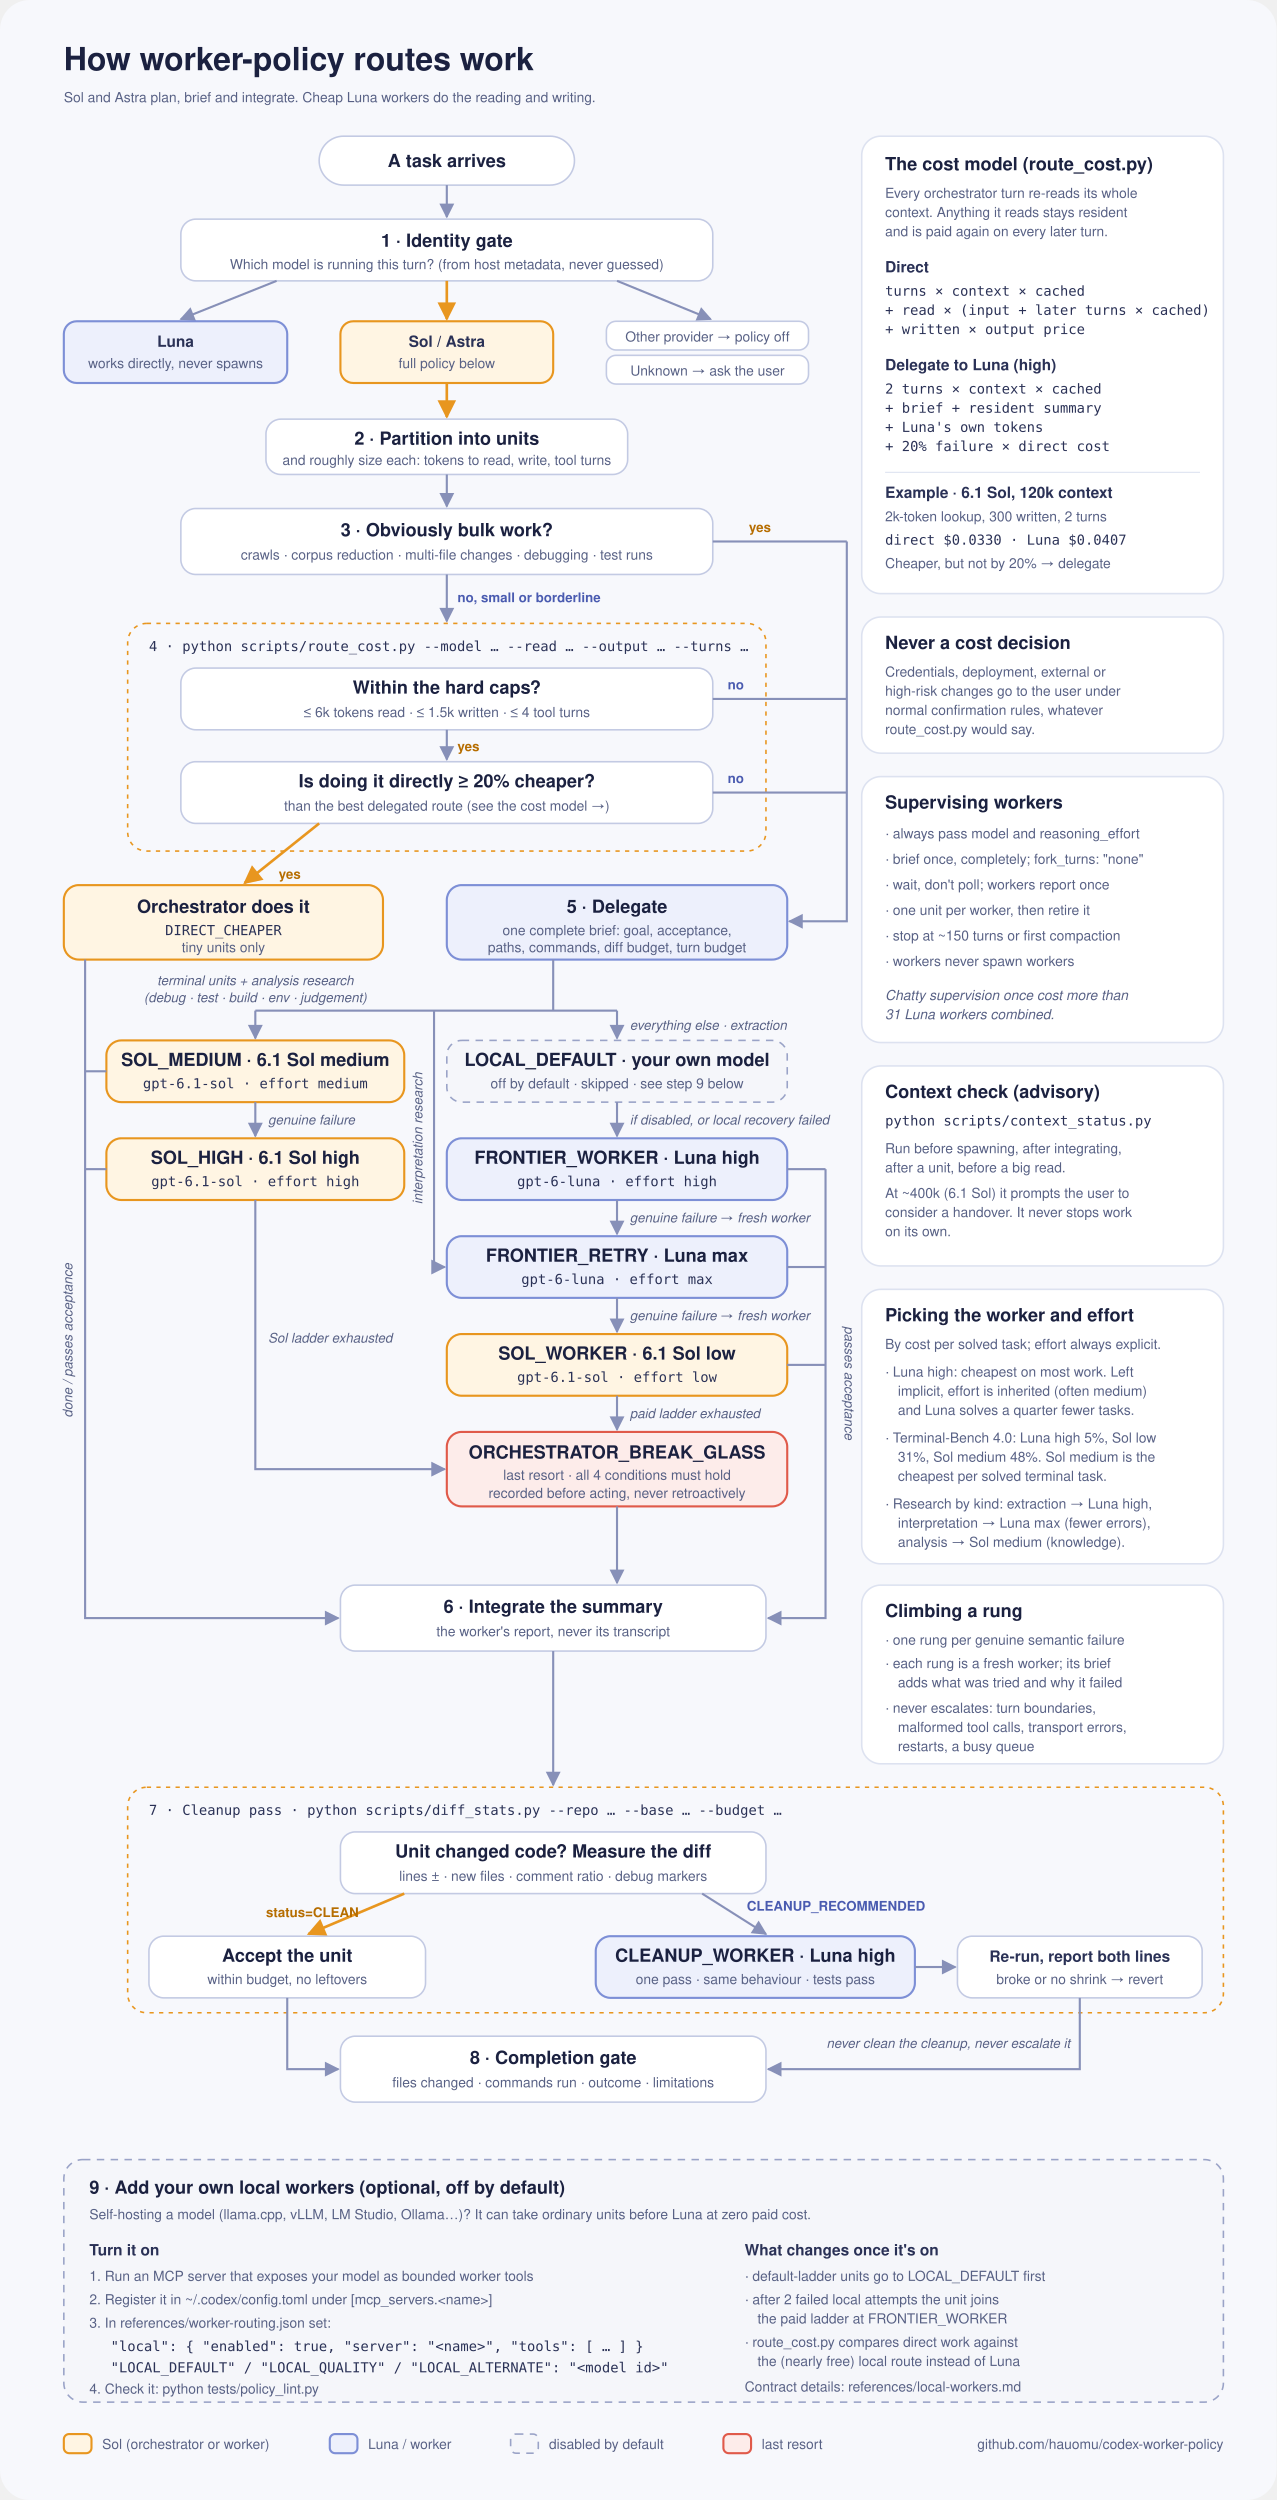
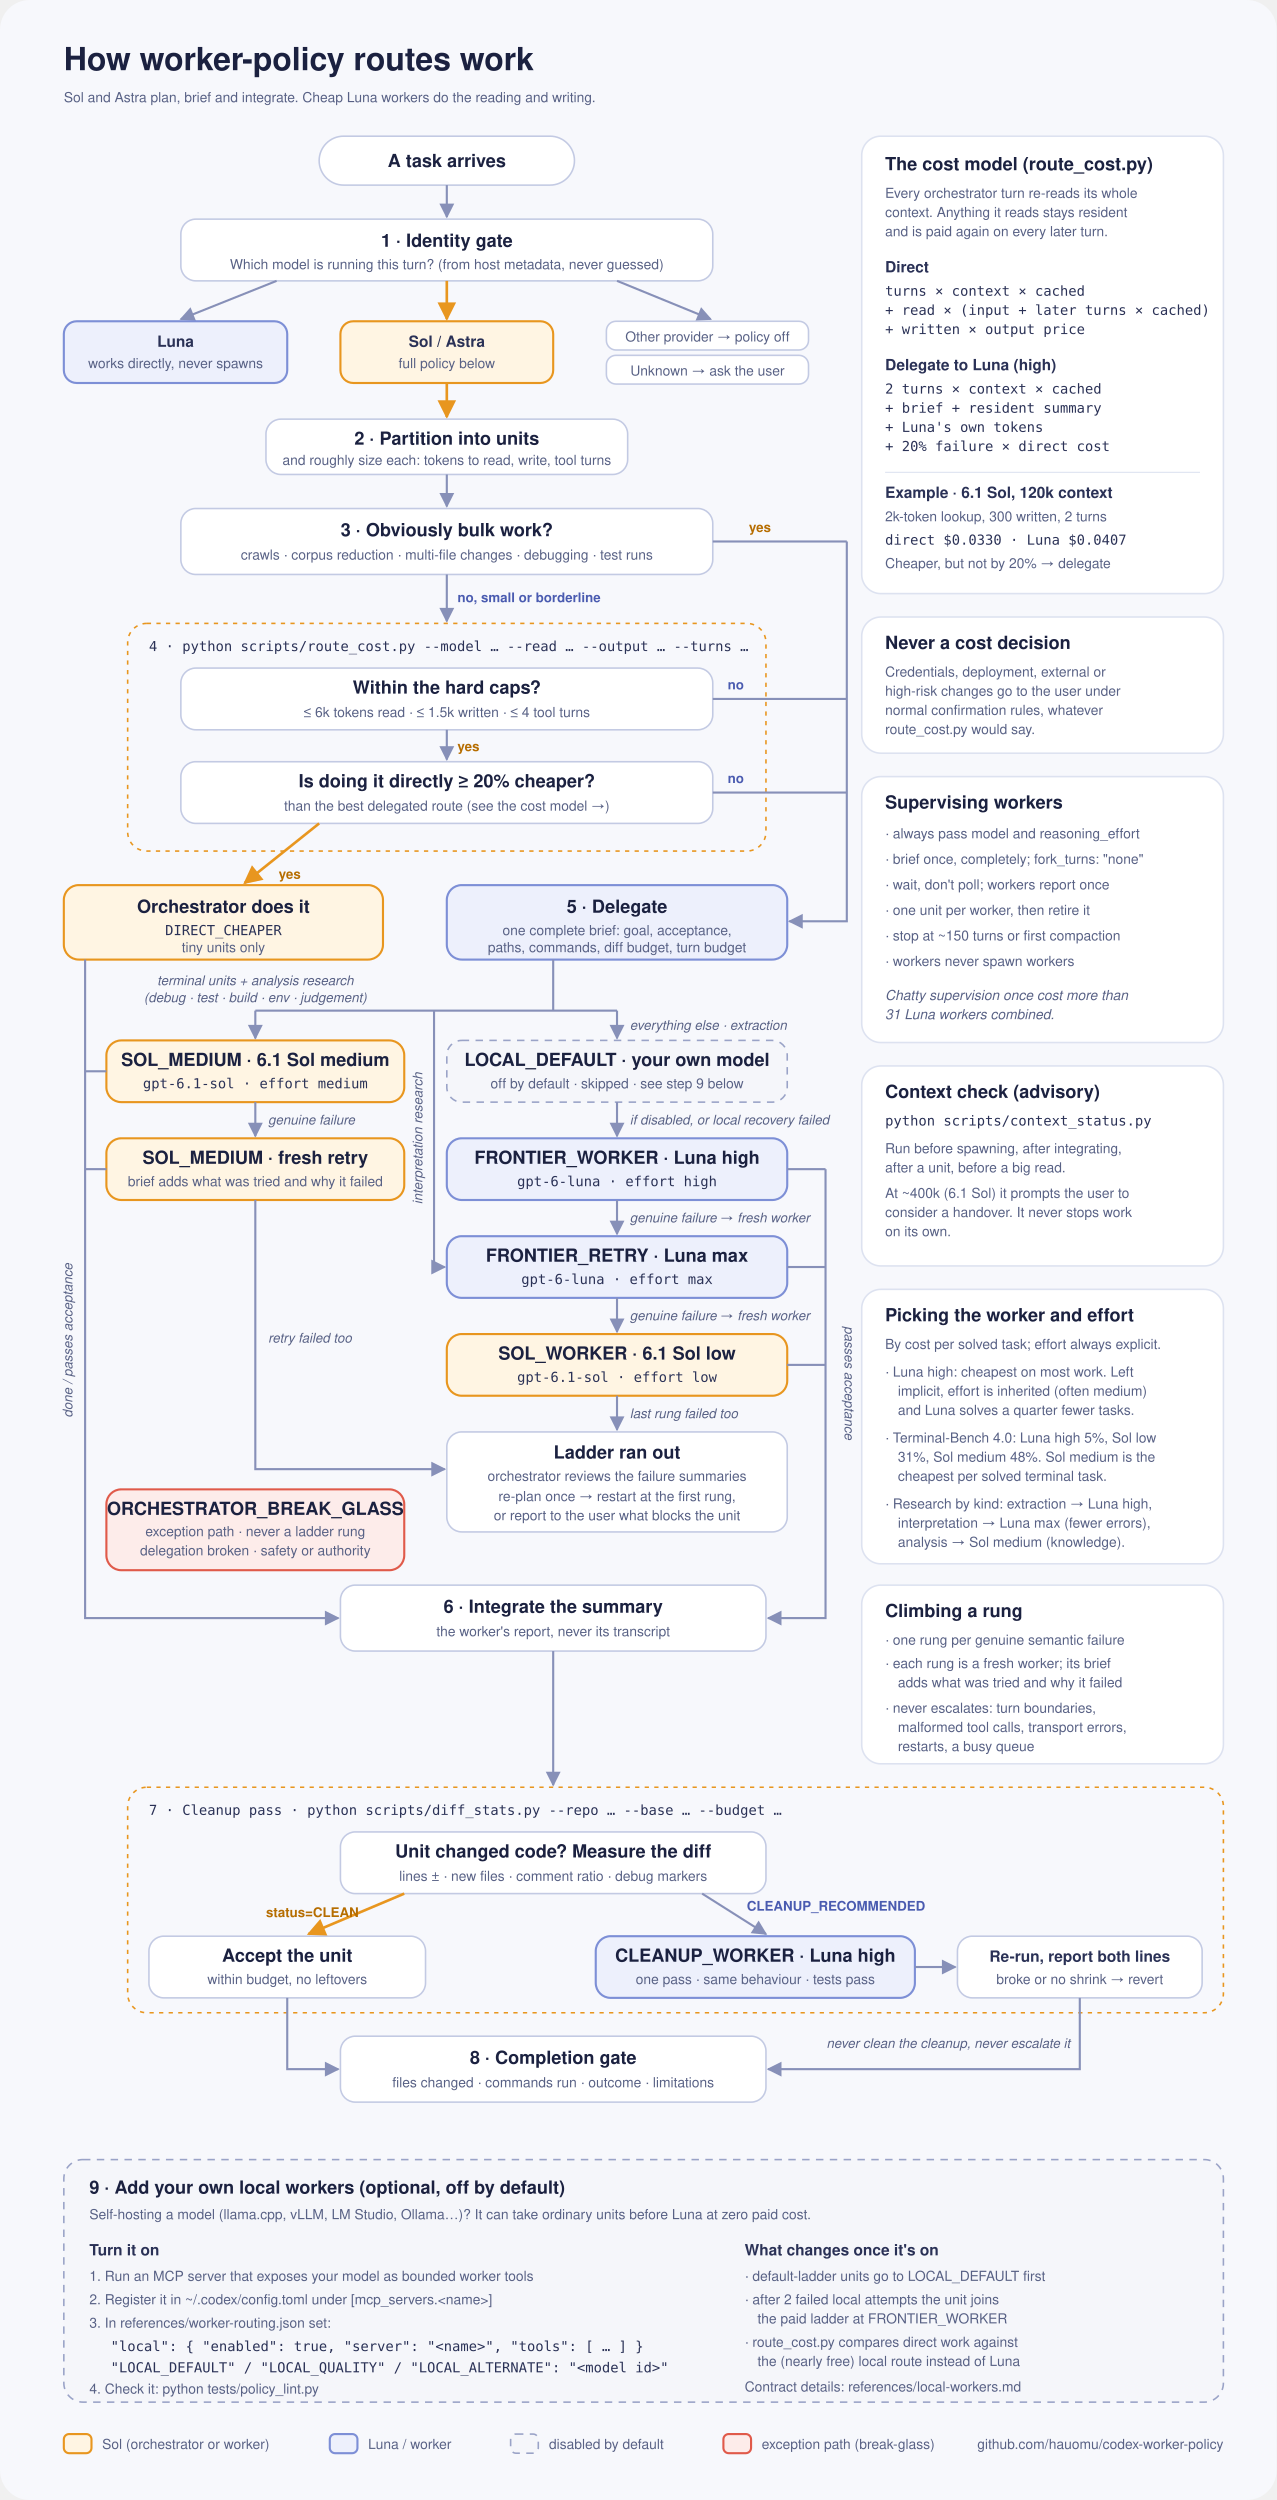
<svg xmlns="http://www.w3.org/2000/svg" viewBox="0 0 1200 2350" width="1200" height="2350" role="img" aria-labelledby="title desc" font-family="Segoe UI, Helvetica, Arial, sans-serif">
  <defs>
    <marker id="arr" viewBox="0 0 10 10" refX="9" refY="5" markerWidth="7" markerHeight="7" orient="auto-start-reverse">
      <path d="M0 0 L10 5 L0 10 z" fill="#8790b8" />
    </marker>
    <marker id="arrGold" viewBox="0 0 10 10" refX="9" refY="5" markerWidth="7" markerHeight="7" orient="auto-start-reverse">
      <path d="M0 0 L10 5 L0 10 z" fill="#e8961f" />
    </marker>
    <style>
      .node { fill: #ffffff; stroke: #c3cae3; stroke-width: 1.5; }
      .sol { fill: #fff5e3; stroke: #e8961f; stroke-width: 2; }
      .luna { fill: #edf0fc; stroke: #7d8fd6; stroke-width: 2; }
      .off { fill: #f5f6fa; stroke: #9aa3c7; stroke-width: 1.5; stroke-dasharray: 7 6; }
      .glass { fill: #fdecea; stroke: #e05a4a; stroke-width: 2; }
      .panel { fill: #ffffff; stroke: #dde2f0; stroke-width: 1.5; }
      .h { fill: #1b2140; font-size: 17px; font-weight: 600; }
      .t { fill: #2a3156; font-size: 14.5px; }
      .s { fill: #586185; font-size: 13px; }
      .m { fill: #2a3156; font-size: 13px; font-family: Consolas, Menlo, monospace; }
      .lab { fill: #586185; font-size: 12.5px; font-style: italic; }
      .yes { fill: #b66d00; font-size: 12.5px; font-weight: 600; }
      .no { fill: #4a5bb0; font-size: 12.5px; font-weight: 600; }
      .line { stroke: #8790b8; stroke-width: 2; fill: none; }
      .gold { stroke: #e8961f; stroke-width: 2.5; fill: none; }
    </style>
  </defs>
  <rect width="1200" height="2350" rx="28" fill="#f7f8fc" />
  <text x="60" y="66" fill="#1b2140" font-size="30" font-weight="700">How worker-policy routes work</text>
  <text x="60" y="96" class="s" font-size="15">Sol and Astra plan, brief and integrate. Cheap Luna workers do the reading and writing.</text>
  <rect x="300" y="128" width="240" height="46" rx="23" class="node" />
  <text x="420" y="157" class="h" text-anchor="middle">A task arrives</text>
  <path d="M420 174 L420 204" class="line" marker-end="url(#arr)" />
  <rect x="170" y="206" width="500" height="58" rx="14" class="node" />
  <text x="420" y="232" class="h" text-anchor="middle">1 · Identity gate</text>
  <text x="420" y="253" class="s" text-anchor="middle">Which model is running this turn? (from host metadata, never guessed)</text>
  <path d="M260 264 L170 300" class="line" marker-end="url(#arr)" />
  <path d="M420 264 L420 300" class="gold" marker-end="url(#arrGold)" />
  <path d="M580 264 L668 300" class="line" marker-end="url(#arr)" />
  <rect x="60" y="302" width="210" height="58" rx="12" class="luna" />
  <text x="165" y="326" class="t" text-anchor="middle" font-weight="600">Luna</text>
  <text x="165" y="346" class="s" text-anchor="middle">works directly, never spawns</text>
  <rect x="320" y="302" width="200" height="58" rx="12" class="sol" />
  <text x="420" y="326" class="t" text-anchor="middle" font-weight="600">Sol / Astra</text>
  <text x="420" y="346" class="s" text-anchor="middle">full policy below</text>
  <rect x="570" y="302" width="190" height="27" rx="9" class="node" />
  <text x="665" y="321" class="s" text-anchor="middle">Other provider → policy off</text>
  <rect x="570" y="334" width="190" height="27" rx="9" class="node" />
  <text x="665" y="353" class="s" text-anchor="middle">Unknown → ask the user</text>
  <path d="M420 360 L420 392" class="gold" marker-end="url(#arrGold)" />
  <rect x="250" y="394" width="340" height="52" rx="14" class="node" />
  <text x="420" y="418" class="h" text-anchor="middle">2 · Partition into units</text>
  <text x="420" y="437" class="s" text-anchor="middle">and roughly size each: tokens to read, write, tool turns</text>
  <path d="M420 446 L420 476" class="line" marker-end="url(#arr)" />
  <rect x="170" y="478" width="500" height="62" rx="14" class="node" />
  <text x="420" y="504" class="h" text-anchor="middle">3 · Obviously bulk work?</text>
  <text x="420" y="526" class="s" text-anchor="middle">crawls · corpus reduction · multi-file changes · debugging · test runs</text>
  <path d="M670 509 L796 509" class="line" />
  <text x="704" y="500" class="yes">yes</text>
  <path d="M420 540 L420 584" class="line" marker-end="url(#arr)" />
  <text x="430" y="566" class="no">no, small or borderline</text>
  <rect x="120" y="586" width="600" height="214" rx="18" fill="none" stroke="#e8961f" stroke-width="1.5" stroke-dasharray="4 5" />
  <text x="140" y="612" class="m" fill="#b66d00">4 · python scripts/route_cost.py --model … --read … --output … --turns …</text>
  <rect x="170" y="628" width="500" height="58" rx="14" class="node" />
  <text x="420" y="652" class="h" text-anchor="middle">Within the hard caps?</text>
  <text x="420" y="674" class="s" text-anchor="middle">≤ 6k tokens read · ≤ 1.5k written · ≤ 4 tool turns</text>
  <path d="M670 657 L796 657" class="line" />
  <text x="684" y="648" class="no">no</text>
  <path d="M420 686 L420 714" class="line" marker-end="url(#arr)" />
  <text x="430" y="706" class="yes">yes</text>
  <rect x="170" y="716" width="500" height="58" rx="14" class="node" />
  <text x="420" y="740" class="h" text-anchor="middle">Is doing it directly ≥ 20% cheaper?</text>
  <text x="420" y="762" class="s" text-anchor="middle">than the best delegated route (see the cost model →)</text>
  <path d="M670 745 L796 745" class="line" />
  <text x="684" y="736" class="no">no</text>
  <path d="M300 774 L230 830" class="gold" marker-end="url(#arrGold)" />
  <text x="262" y="826" class="yes">yes</text>
  <rect x="60" y="832" width="300" height="70" rx="14" class="sol" />
  <text x="210" y="858" class="h" text-anchor="middle">Orchestrator does it</text>
  <text x="210" y="879" class="m" text-anchor="middle" fill="#b66d00">DIRECT_CHEAPER</text>
  <text x="210" y="895" class="s" text-anchor="middle">tiny units only</text>
  <path d="M796 509 L796 866 L742 866" class="line" marker-end="url(#arr)" />
  <rect x="420" y="832" width="320" height="70" rx="14" class="luna" />
  <text x="580" y="858" class="h" text-anchor="middle">5 · Delegate</text>
  <text x="580" y="879" class="s" text-anchor="middle">one complete brief: goal, acceptance,</text>
  <text x="580" y="895" class="s" text-anchor="middle">paths, commands, diff budget, turn budget</text>
  <path d="M520 902 L520 950" class="line" />
  <path d="M240 950 L580 950" class="line" />
  <text x="240" y="926" class="lab" text-anchor="middle">terminal units + analysis research</text>
  <text x="240" y="942" class="lab" text-anchor="middle">(debug · test · build · env · judgement)</text>
  <path d="M240 950 L240 976" class="line" marker-end="url(#arr)" />
  <path d="M580 950 L580 976" class="line" marker-end="url(#arr)" />
  <text x="592" y="968" class="lab">everything else · extraction</text>
  <path d="M408 950 L408 1191 L418 1191" class="line" marker-end="url(#arr)" />
  <text x="397" y="1070" class="lab" text-anchor="middle" transform="rotate(-90 397 1070)">interpretation research</text>
  <rect x="100" y="978" width="280" height="58" rx="14" class="sol" />
  <text x="240" y="1002" class="h" text-anchor="middle">SOL_MEDIUM · 6.1 Sol medium</text>
  <text x="240" y="1023" class="m" text-anchor="middle">gpt-6.1-sol · effort medium</text>
  <path d="M240 1036 L240 1068" class="line" marker-end="url(#arr)" />
  <text x="252" y="1057" class="lab">genuine failure</text>
  <rect x="100" y="1070" width="280" height="58" rx="14" class="sol" />
-   <text x="240" y="1094" class="h" text-anchor="middle">SOL_HIGH · 6.1 Sol high</text>
-   <text x="240" y="1115" class="m" text-anchor="middle">gpt-6.1-sol · effort high</text>
+   <text x="240" y="1094" class="h" text-anchor="middle">SOL_MEDIUM · fresh retry</text>
+   <text x="240" y="1115" class="s" text-anchor="middle">brief adds what was tried and why it failed</text>
  <path d="M240 1128 L240 1381 L418 1381" class="line" marker-end="url(#arr)" />
-   <text x="252" y="1262" class="lab">Sol ladder exhausted</text>
+   <text x="252" y="1262" class="lab">retry failed too</text>
  <rect x="420" y="978" width="320" height="58" rx="14" class="off" />
  <text x="580" y="1002" class="h" text-anchor="middle" fill="#5e6690">LOCAL_DEFAULT · your own model</text>
  <text x="580" y="1023" class="s" text-anchor="middle">off by default · skipped · see step 9 below</text>
  <path d="M580 1036 L580 1068" class="line" marker-end="url(#arr)" />
  <text x="592" y="1057" class="lab">if disabled, or local recovery failed</text>
  <rect x="420" y="1070" width="320" height="58" rx="14" class="luna" />
  <text x="580" y="1094" class="h" text-anchor="middle">FRONTIER_WORKER · Luna high</text>
  <text x="580" y="1115" class="m" text-anchor="middle">gpt-6-luna · effort high</text>
  <path d="M580 1128 L580 1160" class="line" marker-end="url(#arr)" />
  <text x="592" y="1149" class="lab">genuine failure → fresh worker</text>
  <rect x="420" y="1162" width="320" height="58" rx="14" class="luna" />
  <text x="580" y="1186" class="h" text-anchor="middle">FRONTIER_RETRY · Luna max</text>
  <text x="580" y="1207" class="m" text-anchor="middle">gpt-6-luna · effort max</text>
  <path d="M580 1220 L580 1252" class="line" marker-end="url(#arr)" />
  <text x="592" y="1241" class="lab">genuine failure → fresh worker</text>
  <rect x="420" y="1254" width="320" height="58" rx="14" class="sol" />
  <text x="580" y="1278" class="h" text-anchor="middle">SOL_WORKER · 6.1 Sol low</text>
  <text x="580" y="1299" class="m" text-anchor="middle">gpt-6.1-sol · effort low</text>
  <path d="M580 1312 L580 1344" class="line" marker-end="url(#arr)" />
-   <text x="592" y="1333" class="lab">paid ladder exhausted</text>
-   <rect x="420" y="1346" width="320" height="70" rx="14" class="glass" />
-   <text x="580" y="1371" class="h" text-anchor="middle">ORCHESTRATOR_BREAK_GLASS</text>
-   <text x="580" y="1391" class="s" text-anchor="middle">last resort · all 4 conditions must hold</text>
-   <text x="580" y="1408" class="s" text-anchor="middle">recorded before acting, never retroactively</text>
+   <text x="592" y="1333" class="lab">last rung failed too</text>
+   <rect x="420" y="1346" width="320" height="94" rx="14" class="node" />
+   <text x="580" y="1371" class="h" text-anchor="middle">Ladder ran out</text>
+   <text x="580" y="1392" class="s" text-anchor="middle">orchestrator reviews the failure summaries</text>
+   <text x="580" y="1411" class="s" text-anchor="middle">re-plan once → restart at the first rung,</text>
+   <text x="580" y="1429" class="s" text-anchor="middle">or report to the user what blocks the unit</text>
+   <rect x="100" y="1400" width="280" height="76" rx="14" class="glass" />
+   <text x="240" y="1424" class="h" text-anchor="middle">ORCHESTRATOR_BREAK_GLASS</text>
+   <text x="240" y="1444" class="s" text-anchor="middle">exception path · never a ladder rung</text>
+   <text x="240" y="1462" class="s" text-anchor="middle">delegation broken · safety or authority</text>
  <path d="M740 1099 L776 1099" class="line" />
  <path d="M740 1191 L776 1191" class="line" />
  <path d="M740 1283 L776 1283" class="line" />
  <path d="M776 1099 L776 1521 L722 1521" class="line" marker-end="url(#arr)" />
  <text x="794" y="1300" class="lab" text-anchor="middle" transform="rotate(90 794 1300)">passes acceptance</text>
  <path d="M100 1007 L80 1007" class="line" />
  <path d="M100 1099 L80 1099" class="line" />
  <path d="M80 902 L80 1521 L318 1521" class="line" marker-end="url(#arr)" />
  <text x="68" y="1260" class="lab" text-anchor="middle" transform="rotate(-90 68 1260)">done / passes acceptance</text>
-   <path d="M580 1416 L580 1488" class="line" marker-end="url(#arr)" />
  <rect x="320" y="1490" width="400" height="62" rx="14" class="node" />
  <text x="520" y="1516" class="h" text-anchor="middle">6 · Integrate the summary</text>
  <text x="520" y="1538" class="s" text-anchor="middle">the worker's report, never its transcript</text>
  <path d="M520 1552 L520 1678" class="line" marker-end="url(#arr)" />
  <rect x="120" y="1680" width="1030" height="212" rx="18" fill="none" stroke="#e8961f" stroke-width="1.5" stroke-dasharray="4 5" />
  <text x="140" y="1706" class="m" fill="#b66d00">7 · Cleanup pass · python scripts/diff_stats.py --repo … --base … --budget …</text>
  <rect x="320" y="1722" width="400" height="58" rx="14" class="node" />
  <text x="520" y="1746" class="h" text-anchor="middle">Unit changed code? Measure the diff</text>
  <text x="520" y="1768" class="s" text-anchor="middle">lines ± · new files · comment ratio · debug markers</text>
  <path d="M380 1780 L290 1818" class="gold" marker-end="url(#arrGold)" />
  <text x="250" y="1802" class="yes">status=CLEAN</text>
  <rect x="140" y="1820" width="260" height="58" rx="14" class="node" />
  <text x="270" y="1844" class="h" text-anchor="middle">Accept the unit</text>
  <text x="270" y="1865" class="s" text-anchor="middle">within budget, no leftovers</text>
  <path d="M660 1780 L720 1818" class="line" marker-end="url(#arr)" />
  <text x="702" y="1796" class="no">CLEANUP_RECOMMENDED</text>
  <rect x="560" y="1820" width="300" height="58" rx="14" class="luna" />
  <text x="710" y="1844" class="h" text-anchor="middle">CLEANUP_WORKER · Luna high</text>
  <text x="710" y="1865" class="s" text-anchor="middle">one pass · same behaviour · tests pass</text>
  <path d="M860 1849 L898 1849" class="line" marker-end="url(#arr)" />
  <rect x="900" y="1820" width="230" height="58" rx="14" class="node" />
  <text x="1015" y="1844" class="t" text-anchor="middle" font-weight="600">Re-run, report both lines</text>
  <text x="1015" y="1865" class="s" text-anchor="middle">broke or no shrink → revert</text>
  <path d="M270 1878 L270 1945 L318 1945" class="line" marker-end="url(#arr)" />
  <path d="M1015 1878 L1015 1945 L722 1945" class="line" marker-end="url(#arr)" />
  <text x="1006" y="1925" class="lab" text-anchor="end">never clean the cleanup, never escalate it</text>
  <rect x="320" y="1914" width="400" height="62" rx="14" class="node" />
  <text x="520" y="1940" class="h" text-anchor="middle">8 · Completion gate</text>
  <text x="520" y="1962" class="s" text-anchor="middle">files changed · commands run · outcome · limitations</text>
  <rect x="810" y="128" width="340" height="430" rx="18" class="panel" />
  <text x="832" y="160" class="h">The cost model (route_cost.py)</text>
  <text x="832" y="186" class="s">Every orchestrator turn re-reads its whole</text>
  <text x="832" y="204" class="s">context. Anything it reads stays resident</text>
  <text x="832" y="222" class="s">and is paid again on every later turn.</text>
  <text x="832" y="256" class="t" font-weight="600" fill="#b66d00">Direct</text>
  <text x="832" y="278" class="m">turns × context × cached</text>
  <text x="832" y="296" class="m">+ read × (input + later turns × cached)</text>
  <text x="832" y="314" class="m">+ written × output price</text>
  <text x="832" y="348" class="t" font-weight="600" fill="#4a5bb0">Delegate to Luna (high)</text>
  <text x="832" y="370" class="m">2 turns × context × cached</text>
  <text x="832" y="388" class="m">+ brief + resident summary</text>
  <text x="832" y="406" class="m">+ Luna's own tokens</text>
  <text x="832" y="424" class="m">+ 20% failure × direct cost</text>
  <line x1="832" y1="444" x2="1128" y2="444" stroke="#dde2f0" />
  <text x="832" y="468" class="t" font-weight="600">Example · 6.1 Sol, 120k context</text>
  <text x="832" y="490" class="s">2k-token lookup, 300 written, 2 turns</text>
  <text x="832" y="512" class="m">direct $0.0330 · Luna $0.0407</text>
  <text x="832" y="534" class="s">Cheaper, but not by 20% → delegate</text>
  <rect x="810" y="580" width="340" height="128" rx="18" class="panel" />
  <text x="832" y="610" class="h">Never a cost decision</text>
  <text x="832" y="636" class="s">Credentials, deployment, external or</text>
  <text x="832" y="654" class="s">high-risk changes go to the user under</text>
  <text x="832" y="672" class="s">normal confirmation rules, whatever</text>
  <text x="832" y="690" class="s">route_cost.py would say.</text>
  <rect x="810" y="730" width="340" height="250" rx="18" class="panel" />
  <text x="832" y="760" class="h">Supervising workers</text>
  <text x="832" y="788" class="s">· always pass model and reasoning_effort</text>
  <text x="832" y="812" class="s">· brief once, completely; fork_turns: "none"</text>
  <text x="832" y="836" class="s">· wait, don't poll; workers report once</text>
  <text x="832" y="860" class="s">· one unit per worker, then retire it</text>
  <text x="832" y="884" class="s">· stop at ~150 turns or first compaction</text>
  <text x="832" y="908" class="s">· workers never spawn workers</text>
  <text x="832" y="940" class="s" font-style="italic">Chatty supervision once cost more than</text>
  <text x="832" y="958" class="s" font-style="italic">31 Luna workers combined.</text>
  <rect x="810" y="1002" width="340" height="188" rx="18" class="panel" />
  <text x="832" y="1032" class="h">Context check (advisory)</text>
  <text x="832" y="1058" class="m">python scripts/context_status.py</text>
  <text x="832" y="1084" class="s">Run before spawning, after integrating,</text>
  <text x="832" y="1102" class="s">after a unit, before a big read.</text>
  <text x="832" y="1126" class="s">At ~400k (6.1 Sol) it prompts the user to</text>
  <text x="832" y="1144" class="s">consider a handover. It never stops work</text>
  <text x="832" y="1162" class="s">on its own.</text>
  <rect x="810" y="1212" width="340" height="258" rx="18" class="panel" />
  <text x="832" y="1242" class="h">Picking the worker and effort</text>
  <text x="832" y="1268" class="s">By cost per solved task; effort always explicit.</text>
  <text x="832" y="1294" class="s">· Luna high: cheapest on most work. Left</text>
  <text x="844" y="1312" class="s">implicit, effort is inherited (often medium)</text>
  <text x="844" y="1330" class="s">and Luna solves a quarter fewer tasks.</text>
  <text x="832" y="1356" class="s">· Terminal-Bench 4.0: Luna high 5%, Sol low</text>
  <text x="844" y="1374" class="s">31%, Sol medium 48%. Sol medium is the</text>
  <text x="844" y="1392" class="s">cheapest per solved terminal task.</text>
  <text x="832" y="1418" class="s">· Research by kind: extraction → Luna high,</text>
  <text x="844" y="1436" class="s">interpretation → Luna max (fewer errors),</text>
  <text x="844" y="1454" class="s">analysis → Sol medium (knowledge).</text>
  <rect x="810" y="1490" width="340" height="168" rx="18" class="panel" />
  <text x="832" y="1520" class="h">Climbing a rung</text>
  <text x="832" y="1546" class="s">· one rung per genuine semantic failure</text>
  <text x="832" y="1568" class="s">· each rung is a fresh worker; its brief</text>
  <text x="844" y="1586" class="s">adds what was tried and why it failed</text>
  <text x="832" y="1610" class="s">· never escalates: turn boundaries,</text>
  <text x="844" y="1628" class="s">malformed tool calls, transport errors,</text>
  <text x="844" y="1646" class="s">restarts, a busy queue</text>
  <rect x="60" y="2030" width="1090" height="228" rx="18" class="off" fill="#fafbfe" />
  <text x="84" y="2062" class="h">9 · Add your own local workers (optional, off by default)</text>
  <text x="84" y="2086" class="s">Self-hosting a model (llama.cpp, vLLM, LM Studio, Ollama…)? It can take ordinary units before Luna at zero paid cost.</text>
  <text x="84" y="2120" class="t" font-weight="600">Turn it on</text>
  <text x="84" y="2144" class="s">1. Run an MCP server that exposes your model as bounded worker tools</text>
  <text x="84" y="2166" class="s">2. Register it in ~/.codex/config.toml under [mcp_servers.&lt;name&gt;]</text>
  <text x="84" y="2188" class="s">3. In references/worker-routing.json set:</text>
  <text x="104" y="2210" class="m">"local": { "enabled": true, "server": "&lt;name&gt;", "tools": [ … ] }</text>
  <text x="104" y="2230" class="m">"LOCAL_DEFAULT" / "LOCAL_QUALITY" / "LOCAL_ALTERNATE": "&lt;model id&gt;"</text>
  <text x="84" y="2250" class="s">4. Check it: python tests/policy_lint.py</text>
  <text x="700" y="2120" class="t" font-weight="600">What changes once it's on</text>
  <text x="700" y="2144" class="s">· default-ladder units go to LOCAL_DEFAULT first</text>
  <text x="700" y="2166" class="s">· after 2 failed local attempts the unit joins</text>
  <text x="712" y="2184" class="s">the paid ladder at FRONTIER_WORKER</text>
  <text x="700" y="2206" class="s">· route_cost.py compares direct work against</text>
  <text x="712" y="2224" class="s">the (nearly free) local route instead of Luna</text>
  <text x="700" y="2248" class="s">Contract details: references/local-workers.md</text>
  <g transform="translate(60 2288)">
    <rect width="26" height="18" rx="5" class="sol" />
    <text x="36" y="14" class="s">Sol (orchestrator or worker)</text>
    <rect x="250" width="26" height="18" rx="5" class="luna" />
    <text x="286" y="14" class="s">Luna / worker</text>
    <rect x="420" width="26" height="18" rx="5" class="off" />
    <text x="456" y="14" class="s">disabled by default</text>
    <rect x="620" width="26" height="18" rx="5" class="glass" />
-     <text x="656" y="14" class="s">last resort</text>
+     <text x="656" y="14" class="s">exception path (break-glass)</text>
  </g>
  <text x="1150" y="2302" class="s" text-anchor="end">github.com/hauomu/codex-worker-policy</text>
</svg>
